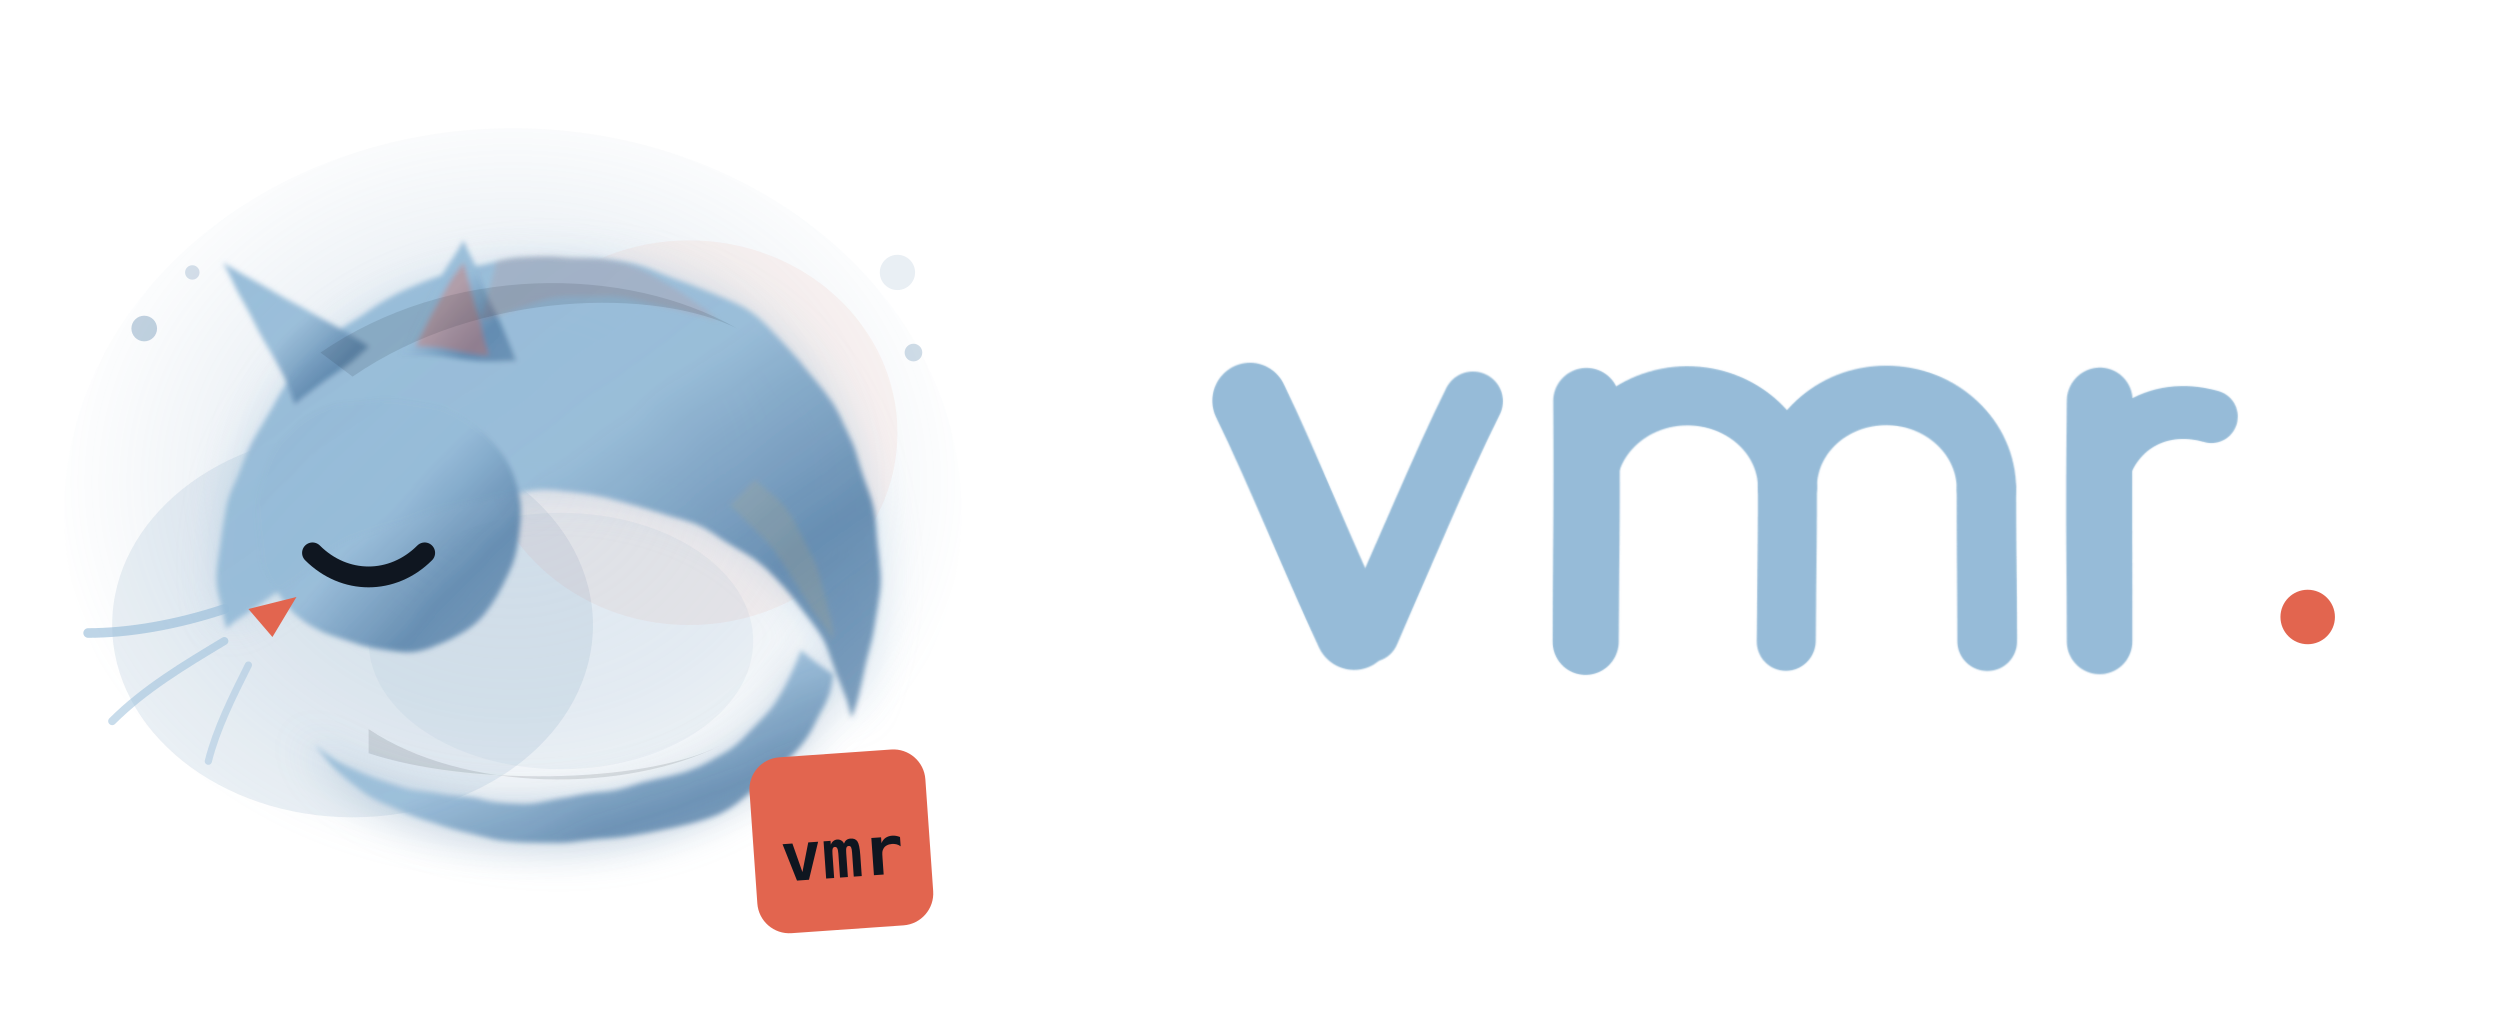
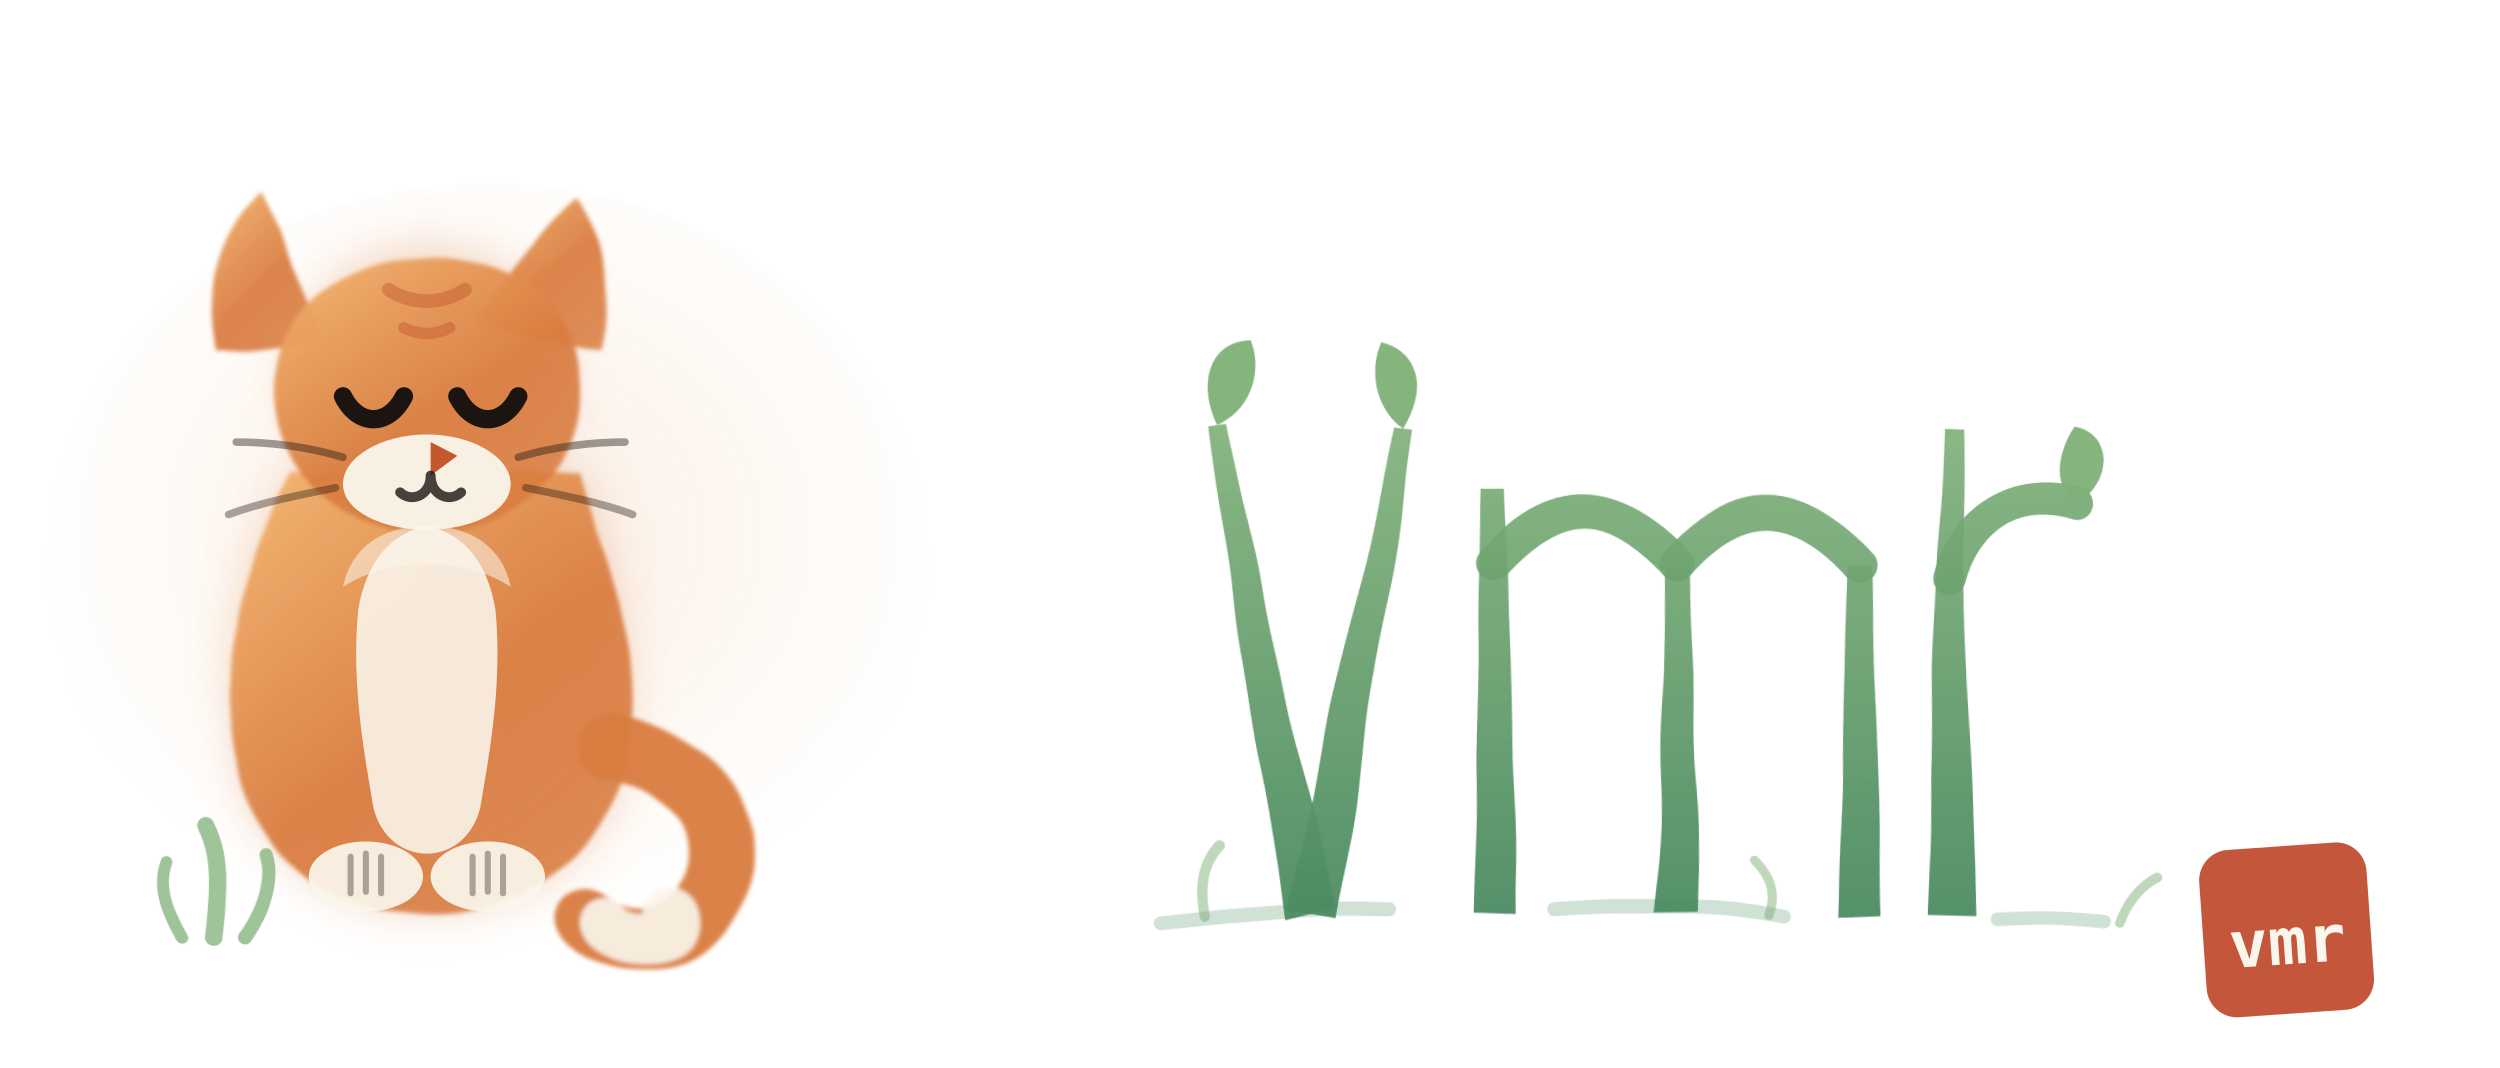
- <svg xmlns="http://www.w3.org/2000/svg" width="624" height="256" viewBox="0 0 312 128" role="img" aria-label="vmr">
+ <svg xmlns="http://www.w3.org/2000/svg" width="656" height="280" viewBox="0 0 328 140" role="img" aria-label="vmr">
  <defs>
    <radialGradient id="halo" cx="50%" cy="46%" r="52%">
-       <stop offset="0%" stop-color="#96BBD8" stop-opacity="0.20" />
-       <stop offset="58%" stop-color="#5F88AE" stop-opacity="0.11" />
-       <stop offset="100%" stop-color="#5F88AE" stop-opacity="0" />
+       <stop offset="0%" stop-color="#D97C40" stop-opacity="0.16" />
+       <stop offset="62%" stop-color="#F0AE68" stop-opacity="0.08" />
+       <stop offset="100%" stop-color="#F0AE68" stop-opacity="0" />
    </radialGradient>
-     <linearGradient id="inkBody" x1="0.05" y1="0.1" x2="0.95" y2="0.95">
-       <stop offset="0%" stop-color="#96BBD8" stop-opacity="0.97" />
-       <stop offset="46%" stop-color="#96BBD8" stop-opacity="0.94" />
-       <stop offset="78%" stop-color="#5F88AE" stop-opacity="0.92" />
-       <stop offset="100%" stop-color="#5F88AE" stop-opacity="0.80" />
+     <linearGradient id="fur" x1="0.15" y1="0" x2="0.85" y2="1">
+       <stop offset="0%" stop-color="#F0AE68" stop-opacity="0.95" />
+       <stop offset="55%" stop-color="#D97C40" stop-opacity="0.94" />
+       <stop offset="100%" stop-color="#D97C40" stop-opacity="0.86" />
    </linearGradient>
-     <linearGradient id="warm" x1="0" y1="0" x2="1" y2="1">
-       <stop offset="0%" stop-color="#E2654F" stop-opacity="0.85" />
-       <stop offset="100%" stop-color="#D9AE5B" stop-opacity="0.55" />
+     <linearGradient id="grass" gradientUnits="userSpaceOnUse" x1="0" y1="122" x2="0" y2="54">
+       <stop offset="0%" stop-color="#4A8A61" stop-opacity="0.95" />
+       <stop offset="100%" stop-color="#7FB077" stop-opacity="0.9" />
    </linearGradient>
    <filter id="rough" x="-20%" y="-20%" width="140%" height="140%">
      <feTurbulence type="fractalNoise" baseFrequency="0.05" numOctaves="3" seed="7" result="n" />
-       <feDisplacementMap in="SourceGraphic" in2="n" scale="2.6" xChannelSelector="R" yChannelSelector="G" />
-       <feGaussianBlur stdDeviation="0.35" />
+       <feDisplacementMap in="SourceGraphic" in2="n" scale="1.9" xChannelSelector="R" yChannelSelector="G" />
+       <feGaussianBlur stdDeviation="0.28" />
    </filter>
-     <filter id="soft" x="-25%" y="-25%" width="150%" height="150%">
-       <feGaussianBlur stdDeviation="2.4" />
+     <filter id="soft" x="-30%" y="-30%" width="160%" height="160%">
+       <feGaussianBlur stdDeviation="2.8" />
    </filter>
-     <filter id="brush" x="-15%" y="-15%" width="130%" height="130%">
-       <feTurbulence type="fractalNoise" baseFrequency="0.02" numOctaves="2" seed="11" result="n" />
-       <feDisplacementMap in="SourceGraphic" in2="n" scale="0.7" xChannelSelector="R" yChannelSelector="G" />
-       <feGaussianBlur stdDeviation="0.12" />
+     <filter id="blade" x="-20%" y="-20%" width="140%" height="140%">
+       <feTurbulence type="fractalNoise" baseFrequency="0.04" numOctaves="2" seed="3" result="n" />
+       <feDisplacementMap in="SourceGraphic" in2="n" scale="1.6" xChannelSelector="R" yChannelSelector="G" />
    </filter>
  </defs>
-   <ellipse cx="64" cy="64" rx="56" ry="48" fill="url(#halo)" />
-   <ellipse cx="44" cy="78" rx="30" ry="24" fill="#5F88AE" opacity="0.13" />
-   <ellipse cx="86" cy="54" rx="26" ry="24" fill="#E2654F" opacity="0.07" />
-   <ellipse cx="70" cy="80" rx="24" ry="16" fill="#5F88AE" opacity="0.07" />
-   <g filter="url(#soft)" opacity="0.34">
-     <path d="M34 50 C44 34 68 28 88 36 C102 42 110 56 110 72 C110 80 108 86 106 90              C104 78 96 68 84 64 C70 59 52 62 40 70 C34 74 30 76 28 78              C26 68 28 58 34 50 Z" fill="#96BBD8" />
-     <path d="M104 84 C102 96 88 106 70 106 C54 106 42 100 38 92              C42 96 52 100 64 100 C82 100 96 94 100 82 Z" fill="#5F88AE" />
+   <ellipse cx="64" cy="74" rx="58" ry="50" fill="url(#halo)" />
+   <g filter="url(#soft)" opacity="0.26">
+     <path d="M38 62 C31 74 29 88 31 100 C33 112 43 120 56 120 C70 120 80 112 82 100 C84 88 81 74 76 62 Z" fill="#D97C40" />
+     <circle cx="56" cy="50" r="18" fill="#D97C40" />
  </g>
  <g filter="url(#rough)">
-     <path d="M34 50 C44 34 68 28 88 36 C102 42 110 56 110 72 C110 80 108 86 106 90              C104 78 96 68 84 64 C70 59 52 62 40 70 C34 74 30 76 28 78              C26 68 28 58 34 50 Z" fill="url(#inkBody)" />
-     <path d="M104 84 C102 96 88 105 70 105 C56 105 44 100 39 93              C44 97 54 100 65 100 C82 100 96 93 100 81 Z" fill="url(#inkBody)" opacity="0.94" />
-     <path d="M37 50 L28 33 L46 43 Z" fill="url(#inkBody)" />
-     <path d="M50 44 L58 30 L64 45 Z" fill="url(#inkBody)" />
-     <path d="M52 43 L58 33 L61 44 Z" fill="#E2654F" opacity="0.35" />
-     <path d="M42 50 C56 47 66 55 65 66 C64 77 55 83 46 81 C36 79 30 71 32 62 C33 55 37 52 42 50 Z" fill="url(#inkBody)" />
+     <path d="M80 98 C92 100 97 108 94 116 C91 123 83 125 77 121" fill="none" stroke="#D97C40" stroke-width="8.5" stroke-linecap="round" opacity="0.95" />
+     <path d="M88 119.5 C89 121.5 87 123 84 123 C82 123 80.5 122.4 79.5 121.4" fill="none" stroke="#FBF6EC" stroke-width="7" stroke-linecap="round" opacity="0.9" />
+     <path d="M38 62 C31 74 29 88 31 100 C33 112 43 120 56 120 C70 120 80 112 82 100 C84 88 81 74 76 62 Z" fill="url(#fur)" />
+     <path d="M42 44 C39 36 36 29 34 25 C29 30 27 38 28 46 C33 46 38 46 42 44 Z" fill="url(#fur)" />
+     <path d="M62 42 C67 36 71 30 76 26 C80 32 80 39 79 46 C74 46 67 45 62 42 Z" fill="url(#fur)" />
+     <path d="M56 34 C68 34 76 41 76 51 C76 62 68 70 56 70 C44 70 36 62 36 51 C36 41 44 34 56 34 Z" fill="url(#fur)" />
  </g>
-   <path d="M62 33 C74 31 84 34 90 40 C82 37 70 36 60 40 Z" fill="#E2654F" opacity="0.13" filter="url(#rough)" />
-   <path d="M94 60 C101 66 104 73 104 80 C100 73 96 67 91 63 Z" fill="#D9AE5B" opacity="0.14" filter="url(#rough)" />
-   <g fill="#0F1620" opacity="0.12">
-     <path d="M40 44 C56 33 78 33 92 41 C82 36 60 36 44 47 Z" />
-     <path d="M46 91 C58 99 78 99 90 93 C80 98 58 98 46 94 Z" />
+   <path d="M56 57 C62 57 67 60 67 63.5 C67 67 62 69.5 56 69.5 C50 69.5 45 67 45 63.5 C45 60 50 57 56 57 Z" fill="#FBF6EC" opacity="0.95" />
+   <path d="M56 69 C61 70 64 74 65 80 C66 90 64 100 63 106 C62 110 59 112 56 112 C53 112 50 110 49 106 C48 100 46 90 47 80 C48 74 51 70 56 69 Z" fill="#FBF6EC" opacity="0.88" />
+   <path d="M56 69 C50 69 46 72 45 77 C48 75 52 74 56 74 C60 74 64 75 67 77 C66 72 62 69 56 69 Z" fill="#FBF6EC" opacity="0.55" />
+   <g fill="#FBF6EC" opacity="0.92">
+     <ellipse cx="48" cy="115" rx="7.5" ry="4.6" />
+     <ellipse cx="64" cy="115" rx="7.5" ry="4.6" />
  </g>
-   <g stroke="#96BBD8" stroke-linecap="round" fill="none">
-     <path d="M28 76 C22 78 16 79 11 79" stroke-width="1.2" opacity="0.62" />
-     <path d="M28 80 C23 83 18 86 14 90" stroke-width="1" opacity="0.52" />
-     <path d="M31 83 C29 87 27 91 26 95" stroke-width="0.9" opacity="0.42" />
+   <g stroke="#1C1410" stroke-width="0.8" fill="none" opacity="0.35" stroke-linecap="round">
+     <path d="M48 112 V117 M50 112.4 V117.2 M46 112.4 V117.2" />
+     <path d="M64 112 V117 M66 112.4 V117.2 M62 112.4 V117.2" />
  </g>
-   <path d="M39 69 C43 73 49 73 53 69" fill="none" stroke="#0F1620" stroke-width="2.6" stroke-linecap="round" />
-   <path d="M31 76 L37 74.5 L34 79.5 Z" fill="#E2654F" />
-   <g fill="#5F88AE">
-     <circle cx="18" cy="41" r="1.6" opacity="0.38" />
-     <circle cx="24" cy="34" r="0.9" opacity="0.26" />
-     <circle cx="114" cy="44" r="1.1" opacity="0.3" />
-     <circle cx="112" cy="34" r="2.2" opacity="0.14" />
+   <g stroke="#C4572C" stroke-linecap="round" fill="none" opacity="0.45">
+     <path d="M51 38 C54 40 58 40 61 38" stroke-width="1.8" />
+     <path d="M53 43 C55 44 57 44 59 43" stroke-width="1.5" />
  </g>
-   <g transform="rotate(-4 105 105)">
-     <rect x="94" y="94" width="22" height="22" rx="4" fill="#E2654F" />
-     <text x="105" y="109.5" font-family="ui-monospace, Menlo, monospace" font-size="8.5" font-weight="700" fill="#0F1620" text-anchor="middle">vmr</text>
+   <g stroke="#1C1410" fill="none" stroke-linecap="round" stroke-width="2.4">
+     <path d="M45 52 C47 56 51 56 53 52" />
+     <path d="M60 52 C62 56 66 56 68 52" />
  </g>
-   <g filter="url(#brush)" fill="none" stroke="#96BBD8" stroke-linecap="round" stroke-linejoin="round">
-     <path d="M156 50 C160 58 165 70 169 79" stroke-width="9.4" />
-     <path d="M171 79 C175 70 180 58 184 50" stroke-width="7.4" />
-     <path d="M198 80 V50" stroke-width="8.2" />
-     <path d="M198 61 A12.5 11.5 0 0 1 223 61" stroke-width="7.4" />
-     <path d="M223 61 A12.5 11.5 0 0 1 248 61" stroke-width="7.4" />
-     <path d="M223 61 V80 M248 61 V80" stroke-width="7.4" />
-     <path d="M262 80 V50" stroke-width="8.2" />
-     <path d="M262 61 C263 54 269 50 276 52" stroke-width="6.6" />
+   <path d="M56.5 58 L60 59.8 L56.5 62.4 Z" fill="#C4572C" />
+   <path d="M56.5 62.4 C56.5 65 54 66 52.5 64.6 M56.5 62.4 C56.5 65 59 66 60.5 64.6" fill="none" stroke="#1C1410" stroke-width="1.3" stroke-linecap="round" opacity="0.8" />
+   <g stroke="#1C1410" stroke-linecap="round" fill="none">
+     <path d="M45 60 C40 58.5 35 58 31 58" stroke-width="1" opacity="0.42" />
+     <path d="M44 64 C39 65 34 66 30 67.5" stroke-width="1" opacity="0.38" />
+     <path d="M68 60 C73 58.5 78 58 82 58" stroke-width="1" opacity="0.42" />
+     <path d="M69 64 C74 65 79 66 83 67.5" stroke-width="1" opacity="0.38" />
  </g>
-   <circle cx="288" cy="77" r="3.4" fill="#E2654F" />
+   <g filter="url(#blade)" stroke="#7FB077" fill="none" stroke-linecap="round" opacity="0.75">
+     <path d="M28 123 C29 117 29 112 27 108" stroke-width="2.2" />
+     <path d="M32 123 C35 119 36 115 35 112" stroke-width="1.8" />
+     <path d="M24 123 C22 119 21 116 22 113" stroke-width="1.6" />
+   </g>
+   <g filter="url(#blade)">
+     <g stroke="#4A8A61" stroke-linecap="round" fill="none" opacity="0.26">
+       <path d="M152 121 C162 119.6 172 119.2 182 119.6" stroke-width="1.8" />
+       <path d="M204 119.4 C214 119 226 119.2 234 120" stroke-width="1.8" />
+       <path d="M262 120.4 C268 120.2 272 120.4 276 120.8" stroke-width="1.8" />
+     </g>
+     <g stroke="#7FB077" stroke-linecap="round" fill="none" opacity="0.5">
+       <path d="M158 120 C157 116 158 113 160 111" stroke-width="1.4" />
+       <path d="M232 120 C233 117 232 115 230 113" stroke-width="1.2" />
+       <path d="M278 121 C279 118 281 116 283 115" stroke-width="1.2" />
+     </g>
+     <g fill="url(#grass)">
+       <path d="M158.82 56.20 L159.27 59.69 L159.77 63.35 L160.31 67.16 L160.88 71.09 L161.48 75.13 L162.11 79.25 L162.75 83.44 L163.41 87.67 L164.09 91.92 L164.77 96.18 L165.45 100.42 L166.14 104.62 L166.81 108.77 L167.48 112.83 L168.13 116.80 L168.76 120.65 L175.24 119.35 L174.35 115.57 L173.44 111.66 L172.52 107.65 L171.58 103.56 L170.64 99.42 L169.70 95.23 L168.77 91.03 L167.84 86.83 L166.92 82.66 L166.01 78.53 L165.13 74.46 L164.28 70.47 L163.45 66.60 L162.65 62.85 L161.90 59.24 L161.18 55.80 Z" />
+       <path d="M182.82 55.80 L182.10 59.24 L181.35 62.85 L180.55 66.60 L179.72 70.47 L178.87 74.46 L177.99 78.53 L177.08 82.66 L176.16 86.83 L175.23 91.03 L174.30 95.23 L173.36 99.42 L172.42 103.56 L171.48 107.65 L170.56 111.66 L169.65 115.57 L168.76 119.35 L175.24 120.65 L175.87 116.80 L176.52 112.83 L177.19 108.77 L177.86 104.62 L178.55 100.42 L179.23 96.18 L179.91 91.92 L180.59 87.67 L181.25 83.44 L181.89 79.25 L182.52 75.13 L183.12 71.09 L183.69 67.16 L184.23 63.35 L184.73 59.69 L185.18 56.20 Z" />
+       <path d="M194.40 64.00 L194.32 67.07 L194.24 70.26 L194.16 73.57 L194.07 76.97 L193.99 80.45 L193.91 84.00 L193.83 87.61 L193.75 91.25 L193.67 94.92 L193.59 98.59 L193.51 102.26 L193.43 105.91 L193.34 109.52 L193.26 113.08 L193.18 116.58 L193.10 120.00 L198.90 120.00 L198.82 116.58 L198.74 113.08 L198.66 109.52 L198.57 105.91 L198.49 102.26 L198.41 98.59 L198.33 94.92 L198.25 91.25 L198.17 87.61 L198.09 84.00 L198.01 80.45 L197.93 76.97 L197.84 73.57 L197.76 70.26 L197.68 67.07 L197.60 64.00 Z" />
+       <path d="M218.40 74.00 L218.32 76.67 L218.25 79.42 L218.18 82.24 L218.10 85.12 L218.03 88.05 L217.95 91.02 L217.88 94.00 L217.80 97.00 L217.72 100.00 L217.65 102.98 L217.57 105.95 L217.50 108.88 L217.43 111.76 L217.35 114.58 L217.28 117.33 L217.20 120.00 L222.80 120.00 L222.72 117.33 L222.65 114.58 L222.57 111.76 L222.50 108.88 L222.43 105.95 L222.35 102.98 L222.28 100.00 L222.20 97.00 L222.12 94.00 L222.05 91.02 L221.97 88.05 L221.90 85.12 L221.82 82.24 L221.75 79.42 L221.68 76.67 L221.60 74.00 Z" />
+       <path d="M242.40 74.00 L242.32 76.67 L242.25 79.42 L242.18 82.24 L242.10 85.12 L242.03 88.05 L241.95 91.02 L241.88 94.00 L241.80 97.00 L241.72 100.00 L241.65 102.98 L241.57 105.95 L241.50 108.88 L241.43 111.76 L241.35 114.58 L241.28 117.33 L241.20 120.00 L246.80 120.00 L246.72 117.33 L246.65 114.58 L246.57 111.76 L246.50 108.88 L246.43 105.95 L246.35 102.98 L246.28 100.00 L246.20 97.00 L246.12 94.00 L246.05 91.02 L245.97 88.05 L245.90 85.12 L245.82 82.24 L245.75 79.42 L245.68 76.67 L245.60 74.00 Z" />
+       <path d="M254.80 56.00 L254.68 59.79 L254.55 63.67 L254.43 67.62 L254.30 71.62 L254.18 75.68 L254.05 79.77 L253.93 83.88 L253.80 88.00 L253.68 92.12 L253.55 96.23 L253.43 100.32 L253.30 104.38 L253.18 108.38 L253.05 112.33 L252.93 116.21 L252.80 120.00 L259.20 120.00 L259.07 116.21 L258.95 112.33 L258.82 108.38 L258.70 104.38 L258.57 100.32 L258.45 96.23 L258.32 92.12 L258.20 88.00 L258.07 83.88 L257.95 79.77 L257.82 75.68 L257.70 71.62 L257.57 67.62 L257.45 63.67 L257.32 59.79 L257.20 56.00 Z" />
+     </g>
+     <g fill="none" stroke="url(#grass)" stroke-linecap="round">
+       <path d="M196 74 Q208 60 220 74" stroke-width="4.6" />
+       <path d="M220 74 Q232 60 244 74" stroke-width="4.6" />
+       <path d="M256 76 C258 68 264 64 272 66" stroke-width="4.4" />
+     </g>
+     <g fill="#7FB077" opacity="0.95">
+       <path d="M160 56 C157 50 159 45 164 45 C166 50 164 54 160 56 Z" />
+       <path d="M184 56 C187 51 186 46 181 45 C179 49 181 54 184 56 Z" />
+       <path d="M272 66 C277 63 277 57 272 56 C269 60 269 64 272 66 Z" />
+     </g>
+   </g>
+   <g transform="rotate(-4 300 122)">
+     <rect x="289" y="111" width="22" height="22" rx="4" fill="#C4563C" />
+     <text x="300" y="126.5" font-family="ui-monospace, Menlo, monospace" font-size="8.5" font-weight="700" fill="#FBF6EC" text-anchor="middle">vmr</text>
+   </g>
</svg>
